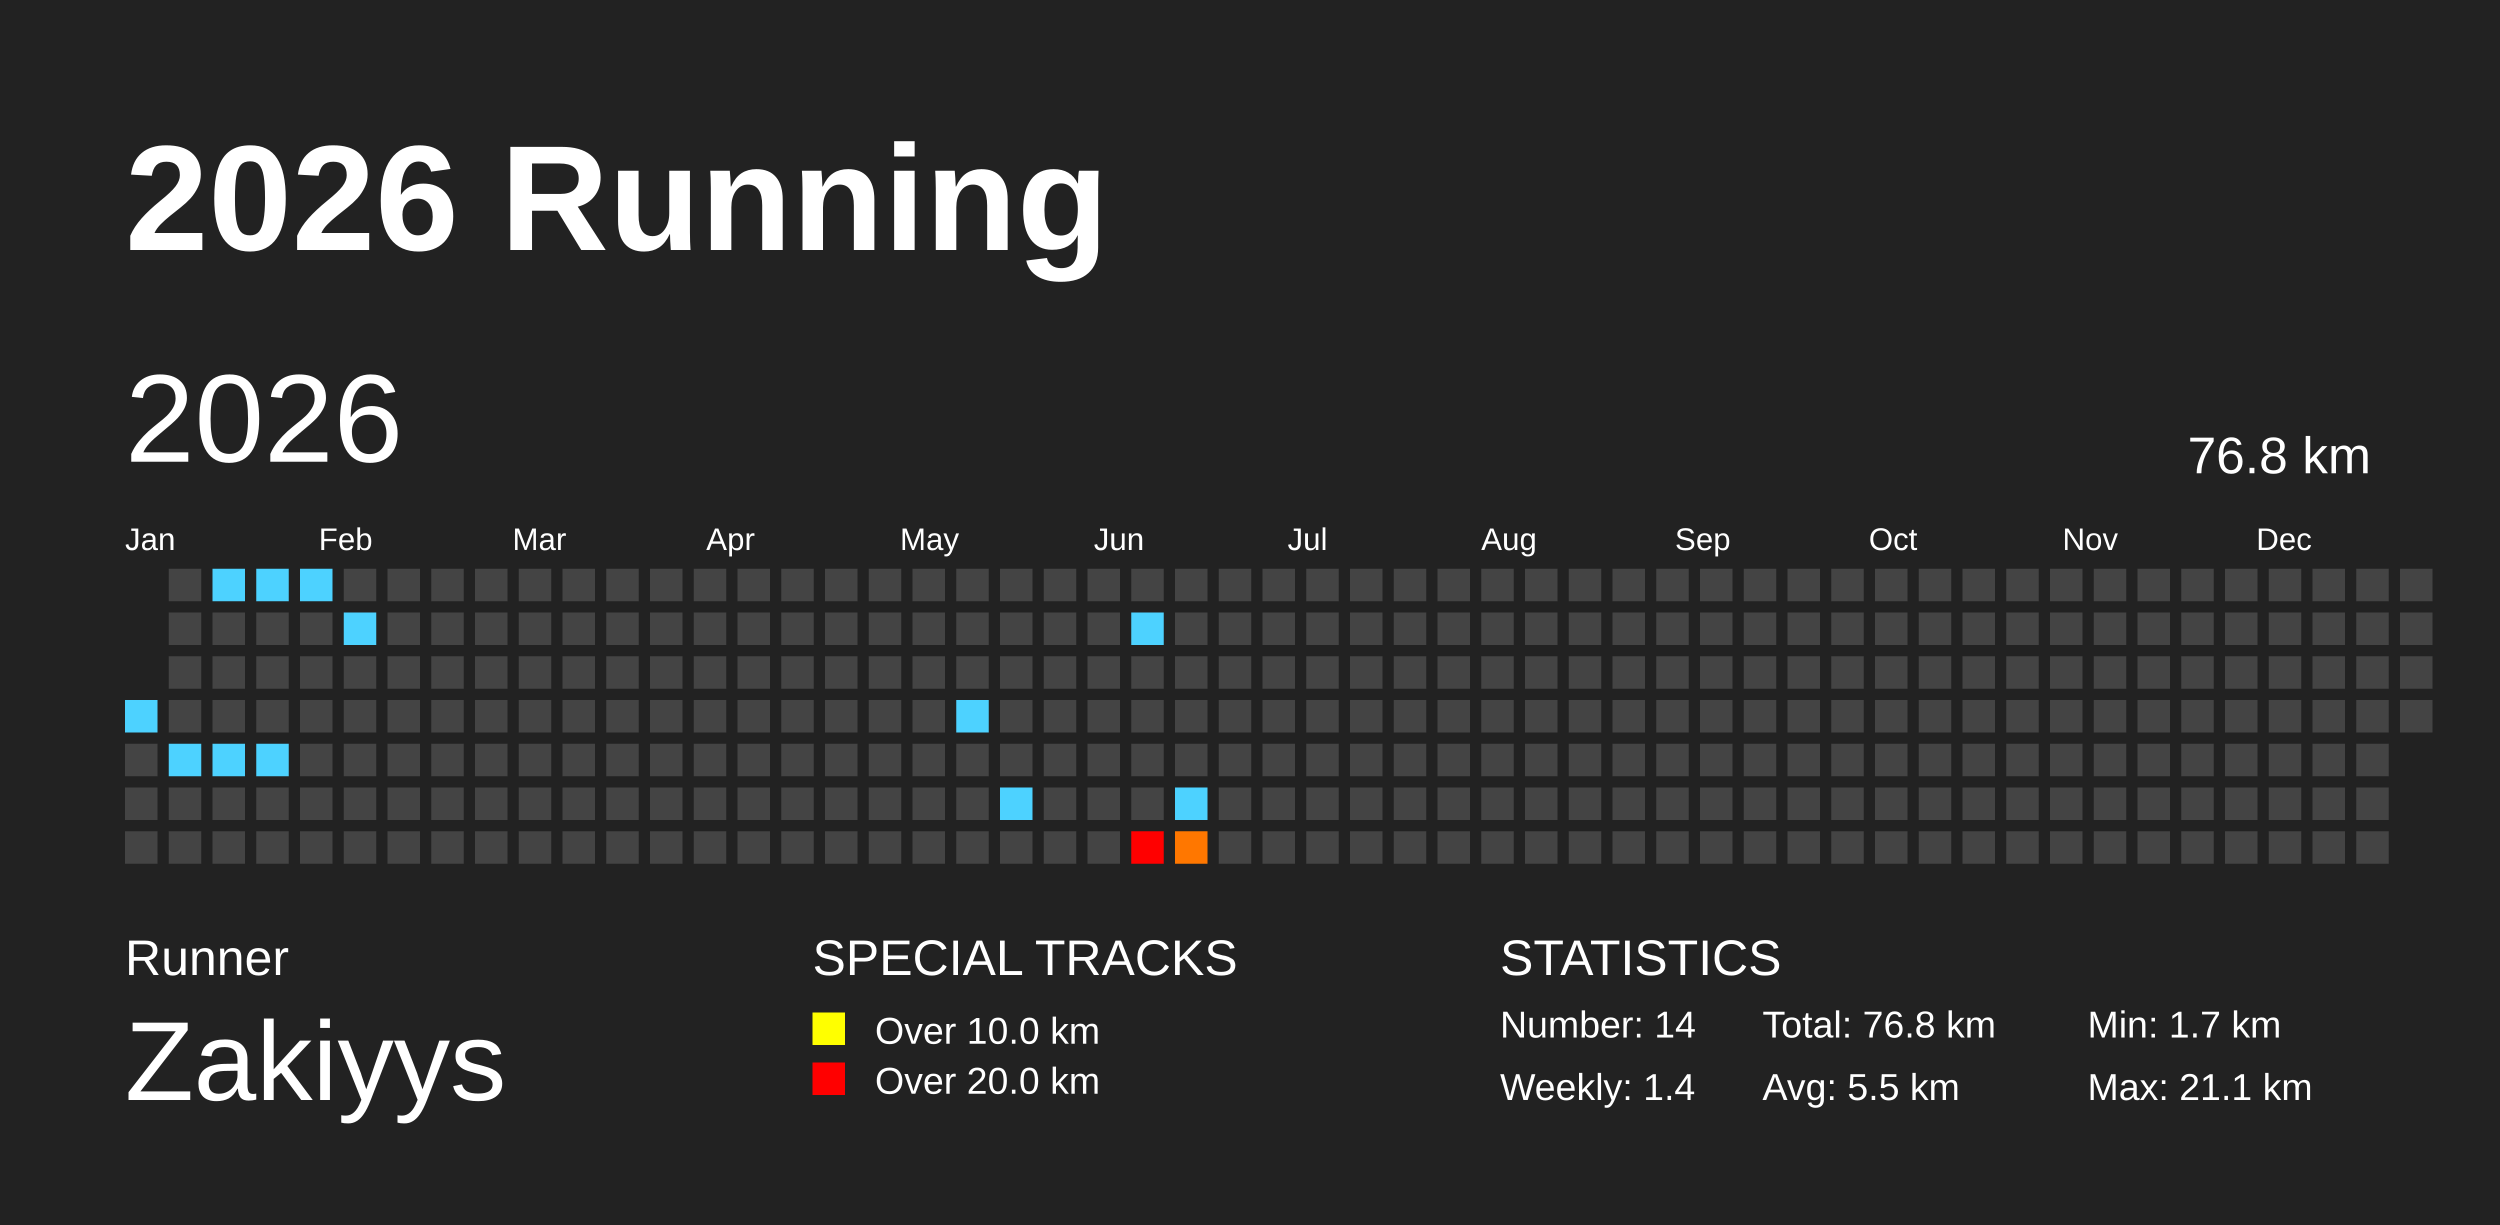
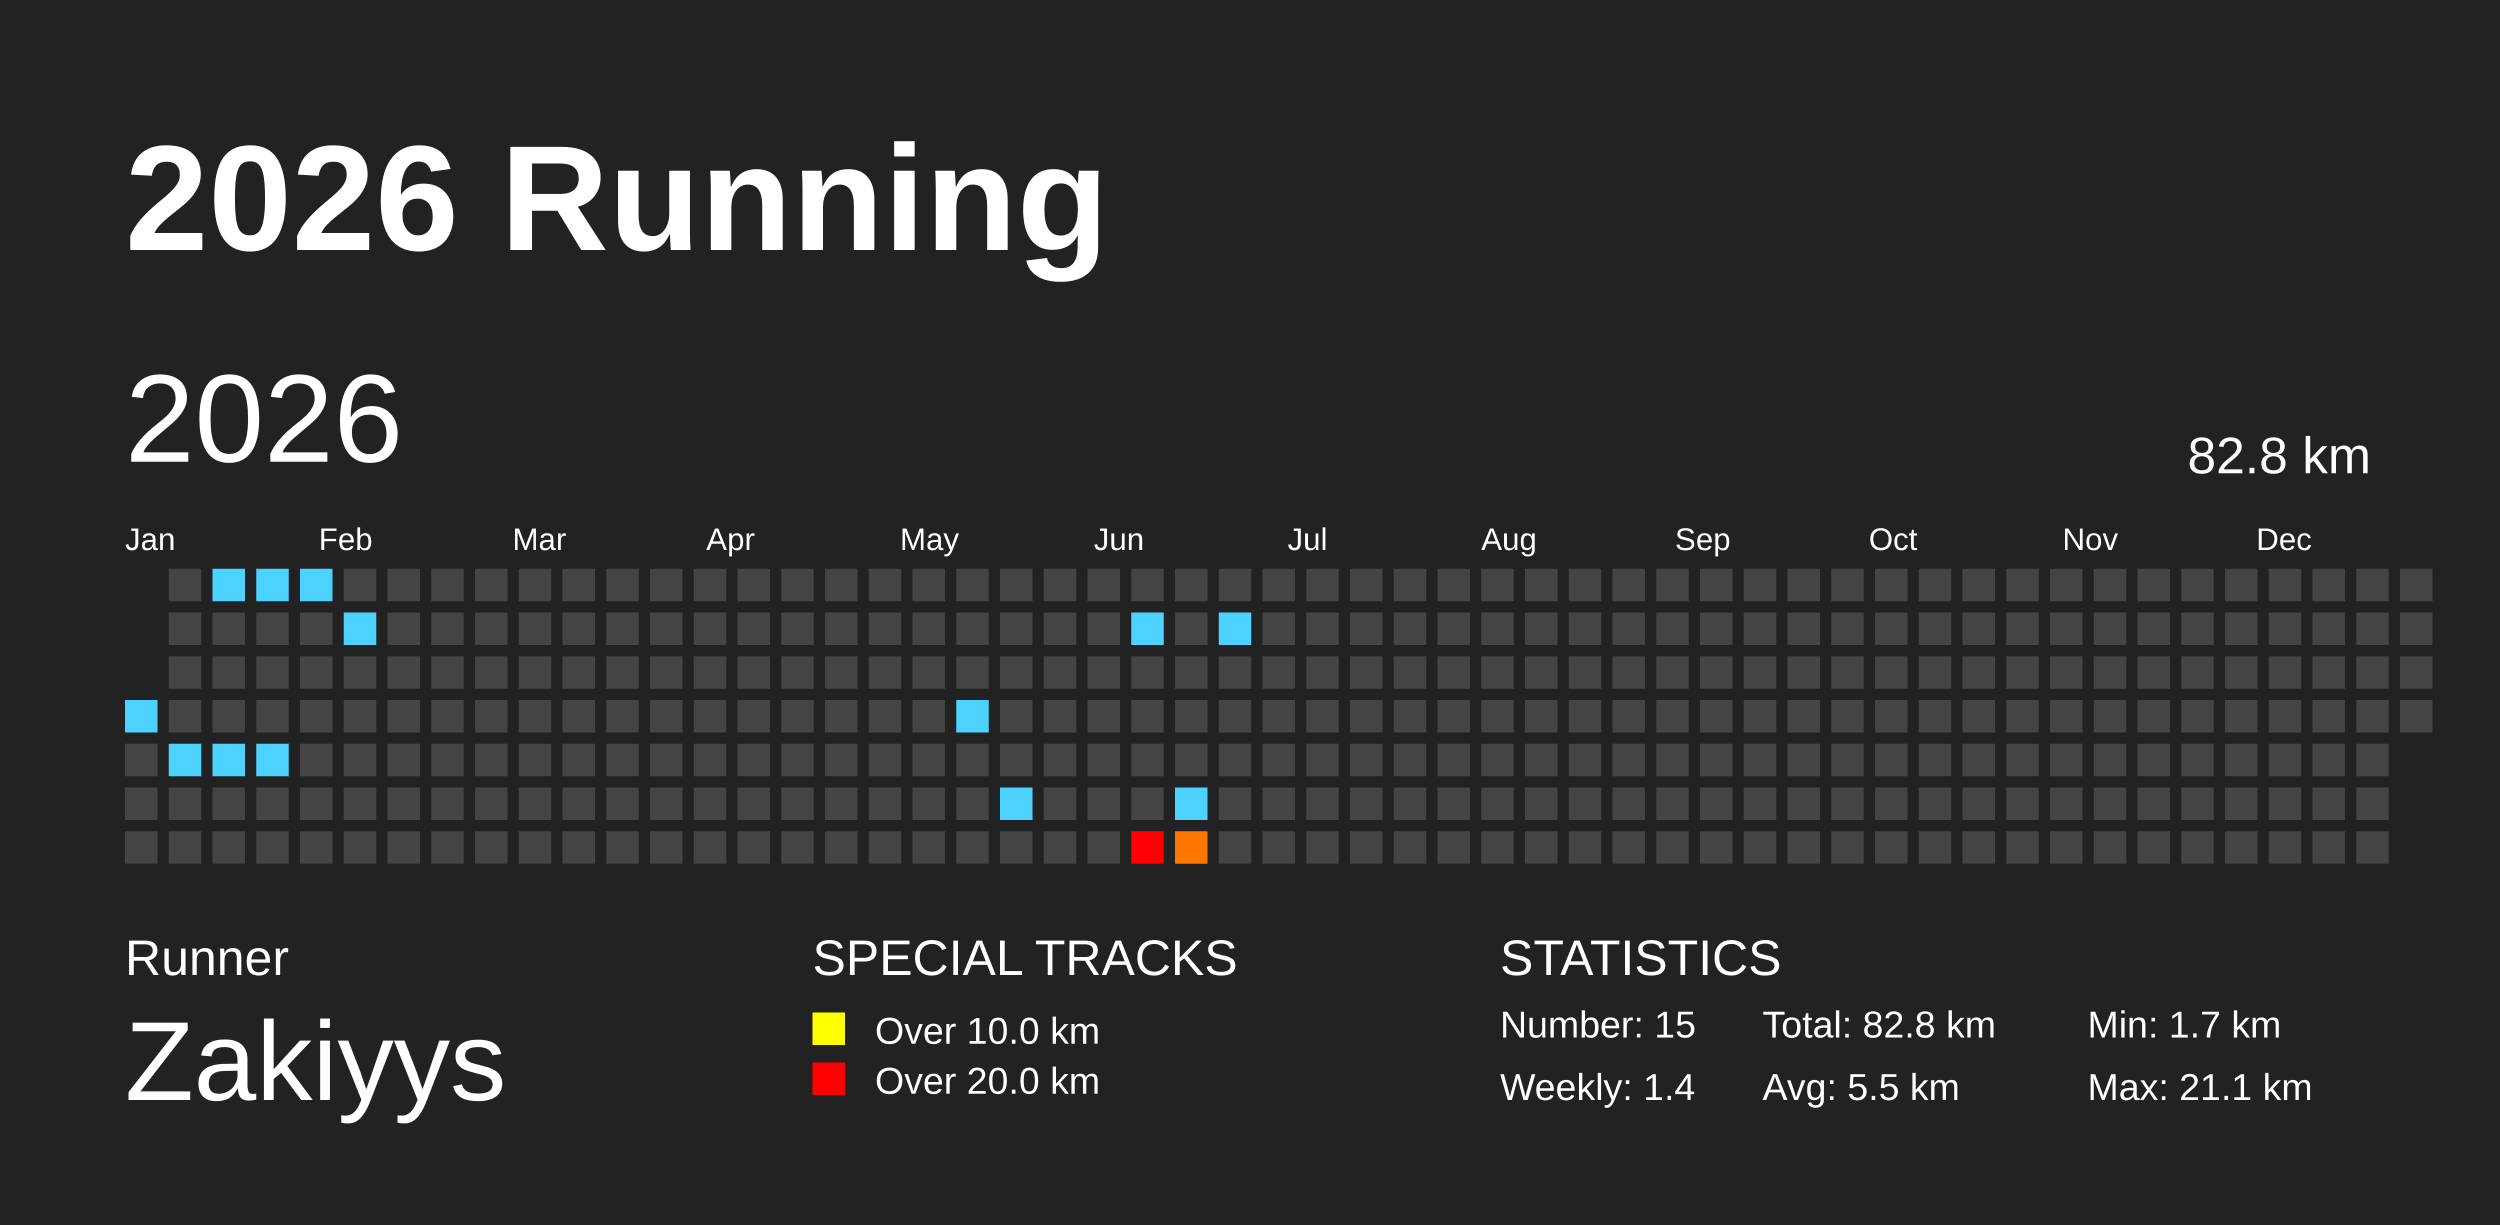
<svg xmlns="http://www.w3.org/2000/svg" baseProfile="full" height="98mm" version="1.1" viewBox="0,0,200,98" width="200mm">
  <defs />
  <rect fill="#222222" height="98" width="200" x="0" y="0" />
  <text fill="#FFFFFF" style="font-size:12px; font-family:Arial; font-weight:bold;" x="10" y="20">2026 Running</text>
  <text fill="#FFFFFF" style="font-size:4px; font-family:Arial" x="10" y="78">Runner</text>
  <text fill="#FFFFFF" style="font-size:9px; font-family:Arial" x="10" y="88">Zakiyys</text>
  <text fill="#FFFFFF" style="font-size:4px; font-family:Arial" x="65" y="78">SPECIAL TRACKS</text>
  <rect fill="yellow" height="2.6" width="2.6" x="65" y="81" />
  <text fill="#FFFFFF" style="font-size:3px; font-family:Arial" x="70" y="83.5">Over 10.0 km</text>
  <rect fill="red" height="2.6" width="2.6" x="65" y="85" />
  <text fill="#FFFFFF" style="font-size:3px; font-family:Arial" x="70" y="87.5">Over 20.0 km</text>
  <text fill="#FFFFFF" style="font-size:4px; font-family:Arial" x="120" y="78">STATISTICS</text>
-   <text fill="#FFFFFF" style="font-size:3px; font-family:Arial" x="120" y="83">Number: 14</text>
+   <text fill="#FFFFFF" style="font-size:3px; font-family:Arial" x="120" y="83">Number: 15</text>
  <text fill="#FFFFFF" style="font-size:3px; font-family:Arial" x="120" y="88">Weekly: 1.4</text>
-   <text fill="#FFFFFF" style="font-size:3px; font-family:Arial" x="141" y="83">Total: 76.8 km</text>
+   <text fill="#FFFFFF" style="font-size:3px; font-family:Arial" x="141" y="83">Total: 82.8 km</text>
  <text fill="#FFFFFF" style="font-size:3px; font-family:Arial" x="141" y="88">Avg: 5.5 km</text>
  <text fill="#FFFFFF" style="font-size:3px; font-family:Arial" x="167" y="83">Min: 1.7 km</text>
  <text fill="#FFFFFF" style="font-size:3px; font-family:Arial" x="167" y="88">Max: 21.1 km</text>
  <text dominant-baseline="hanging" fill="#FFFFFF" style="font-size:10.0px; font-family:Arial;" x="10" y="30">2026</text>
-   <text dominant-baseline="hanging" fill="#FFFFFF" style="font-size:4.125px; font-family:Arial;" x="175" y="35">76.8 km</text>
+   <text dominant-baseline="hanging" fill="#FFFFFF" style="font-size:4.125px; font-family:Arial;" x="175" y="35">82.8 km</text>
  <text fill="#FFFFFF" style="font-size:2.5px; font-family:Arial" x="10.0" y="44">Jan</text>
  <text fill="#FFFFFF" style="font-size:2.5px; font-family:Arial" x="25.5" y="44">Feb</text>
  <text fill="#FFFFFF" style="font-size:2.5px; font-family:Arial" x="41.0" y="44">Mar</text>
  <text fill="#FFFFFF" style="font-size:2.5px; font-family:Arial" x="56.5" y="44">Apr</text>
  <text fill="#FFFFFF" style="font-size:2.5px; font-family:Arial" x="72.0" y="44">May</text>
  <text fill="#FFFFFF" style="font-size:2.5px; font-family:Arial" x="87.5" y="44">Jun</text>
  <text fill="#FFFFFF" style="font-size:2.5px; font-family:Arial" x="103.0" y="44">Jul</text>
  <text fill="#FFFFFF" style="font-size:2.5px; font-family:Arial" x="118.5" y="44">Aug</text>
  <text fill="#FFFFFF" style="font-size:2.5px; font-family:Arial" x="134.0" y="44">Sep</text>
  <text fill="#FFFFFF" style="font-size:2.5px; font-family:Arial" x="149.5" y="44">Oct</text>
  <text fill="#FFFFFF" style="font-size:2.5px; font-family:Arial" x="165.0" y="44">Nov</text>
  <text fill="#FFFFFF" style="font-size:2.5px; font-family:Arial" x="180.5" y="44">Dec</text>
  <rect fill="#4dd2ff" height="2.6" width="2.6" x="10.0" y="56.0" />
  <rect fill="#444444" height="2.6" width="2.6" x="10.0" y="59.5" />
  <rect fill="#444444" height="2.6" width="2.6" x="10.0" y="63.0" />
  <rect fill="#444444" height="2.6" width="2.6" x="10.0" y="66.5" />
  <rect fill="#444444" height="2.6" width="2.6" x="13.5" y="45.5" />
  <rect fill="#444444" height="2.6" width="2.6" x="13.5" y="49.0" />
  <rect fill="#444444" height="2.6" width="2.6" x="13.5" y="52.5" />
  <rect fill="#444444" height="2.6" width="2.6" x="13.5" y="56.0" />
  <rect fill="#4dd2ff" height="2.6" width="2.6" x="13.5" y="59.5" />
  <rect fill="#444444" height="2.6" width="2.6" x="13.5" y="63.0" />
  <rect fill="#444444" height="2.6" width="2.6" x="13.5" y="66.5" />
  <rect fill="#4dd2ff" height="2.6" width="2.6" x="17.0" y="45.5" />
  <rect fill="#444444" height="2.6" width="2.6" x="17.0" y="49.0" />
  <rect fill="#444444" height="2.6" width="2.6" x="17.0" y="52.5" />
  <rect fill="#444444" height="2.6" width="2.6" x="17.0" y="56.0" />
  <rect fill="#4dd2ff" height="2.6" width="2.6" x="17.0" y="59.5" />
  <rect fill="#444444" height="2.6" width="2.6" x="17.0" y="63.0" />
  <rect fill="#444444" height="2.6" width="2.6" x="17.0" y="66.5" />
  <rect fill="#4dd2ff" height="2.6" width="2.6" x="20.5" y="45.5" />
  <rect fill="#444444" height="2.6" width="2.6" x="20.5" y="49.0" />
  <rect fill="#444444" height="2.6" width="2.6" x="20.5" y="52.5" />
  <rect fill="#444444" height="2.6" width="2.6" x="20.5" y="56.0" />
  <rect fill="#4dd2ff" height="2.6" width="2.6" x="20.5" y="59.5" />
  <rect fill="#444444" height="2.6" width="2.6" x="20.5" y="63.0" />
  <rect fill="#444444" height="2.6" width="2.6" x="20.5" y="66.5" />
  <rect fill="#4dd2ff" height="2.6" width="2.6" x="24.0" y="45.5" />
  <rect fill="#444444" height="2.6" width="2.6" x="24.0" y="49.0" />
  <rect fill="#444444" height="2.6" width="2.6" x="24.0" y="52.5" />
  <rect fill="#444444" height="2.6" width="2.6" x="24.0" y="56.0" />
  <rect fill="#444444" height="2.6" width="2.6" x="24.0" y="59.5" />
  <rect fill="#444444" height="2.6" width="2.6" x="24.0" y="63.0" />
  <rect fill="#444444" height="2.6" width="2.6" x="24.0" y="66.5" />
  <rect fill="#444444" height="2.6" width="2.6" x="27.5" y="45.5" />
  <rect fill="#4dd2ff" height="2.6" width="2.6" x="27.5" y="49.0" />
  <rect fill="#444444" height="2.6" width="2.6" x="27.5" y="52.5" />
  <rect fill="#444444" height="2.6" width="2.6" x="27.5" y="56.0" />
  <rect fill="#444444" height="2.6" width="2.6" x="27.5" y="59.5" />
  <rect fill="#444444" height="2.6" width="2.6" x="27.5" y="63.0" />
  <rect fill="#444444" height="2.6" width="2.6" x="27.5" y="66.5" />
  <rect fill="#444444" height="2.6" width="2.6" x="31.0" y="45.5" />
  <rect fill="#444444" height="2.6" width="2.6" x="31.0" y="49.0" />
  <rect fill="#444444" height="2.6" width="2.6" x="31.0" y="52.5" />
  <rect fill="#444444" height="2.6" width="2.6" x="31.0" y="56.0" />
  <rect fill="#444444" height="2.6" width="2.6" x="31.0" y="59.5" />
  <rect fill="#444444" height="2.6" width="2.6" x="31.0" y="63.0" />
  <rect fill="#444444" height="2.6" width="2.6" x="31.0" y="66.5" />
  <rect fill="#444444" height="2.6" width="2.6" x="34.5" y="45.5" />
  <rect fill="#444444" height="2.6" width="2.6" x="34.5" y="49.0" />
  <rect fill="#444444" height="2.6" width="2.6" x="34.5" y="52.5" />
  <rect fill="#444444" height="2.6" width="2.6" x="34.5" y="56.0" />
  <rect fill="#444444" height="2.6" width="2.6" x="34.5" y="59.5" />
  <rect fill="#444444" height="2.6" width="2.6" x="34.5" y="63.0" />
  <rect fill="#444444" height="2.6" width="2.6" x="34.5" y="66.5" />
  <rect fill="#444444" height="2.6" width="2.6" x="38.0" y="45.5" />
  <rect fill="#444444" height="2.6" width="2.6" x="38.0" y="49.0" />
  <rect fill="#444444" height="2.6" width="2.6" x="38.0" y="52.5" />
  <rect fill="#444444" height="2.6" width="2.6" x="38.0" y="56.0" />
  <rect fill="#444444" height="2.6" width="2.6" x="38.0" y="59.5" />
  <rect fill="#444444" height="2.6" width="2.6" x="38.0" y="63.0" />
  <rect fill="#444444" height="2.6" width="2.6" x="38.0" y="66.5" />
  <rect fill="#444444" height="2.6" width="2.6" x="41.5" y="45.5" />
  <rect fill="#444444" height="2.6" width="2.6" x="41.5" y="49.0" />
  <rect fill="#444444" height="2.6" width="2.6" x="41.5" y="52.5" />
  <rect fill="#444444" height="2.6" width="2.6" x="41.5" y="56.0" />
  <rect fill="#444444" height="2.6" width="2.6" x="41.5" y="59.5" />
  <rect fill="#444444" height="2.6" width="2.6" x="41.5" y="63.0" />
  <rect fill="#444444" height="2.6" width="2.6" x="41.5" y="66.5" />
  <rect fill="#444444" height="2.6" width="2.6" x="45.0" y="45.5" />
  <rect fill="#444444" height="2.6" width="2.6" x="45.0" y="49.0" />
  <rect fill="#444444" height="2.6" width="2.6" x="45.0" y="52.5" />
  <rect fill="#444444" height="2.6" width="2.6" x="45.0" y="56.0" />
  <rect fill="#444444" height="2.6" width="2.6" x="45.0" y="59.5" />
  <rect fill="#444444" height="2.6" width="2.6" x="45.0" y="63.0" />
  <rect fill="#444444" height="2.6" width="2.6" x="45.0" y="66.5" />
  <rect fill="#444444" height="2.6" width="2.6" x="48.5" y="45.5" />
  <rect fill="#444444" height="2.6" width="2.6" x="48.5" y="49.0" />
  <rect fill="#444444" height="2.6" width="2.6" x="48.5" y="52.5" />
  <rect fill="#444444" height="2.6" width="2.6" x="48.5" y="56.0" />
  <rect fill="#444444" height="2.6" width="2.6" x="48.5" y="59.5" />
  <rect fill="#444444" height="2.6" width="2.6" x="48.5" y="63.0" />
  <rect fill="#444444" height="2.6" width="2.6" x="48.5" y="66.5" />
  <rect fill="#444444" height="2.6" width="2.6" x="52.0" y="45.5" />
  <rect fill="#444444" height="2.6" width="2.6" x="52.0" y="49.0" />
  <rect fill="#444444" height="2.6" width="2.6" x="52.0" y="52.5" />
  <rect fill="#444444" height="2.6" width="2.6" x="52.0" y="56.0" />
  <rect fill="#444444" height="2.6" width="2.6" x="52.0" y="59.5" />
  <rect fill="#444444" height="2.6" width="2.6" x="52.0" y="63.0" />
  <rect fill="#444444" height="2.6" width="2.6" x="52.0" y="66.5" />
  <rect fill="#444444" height="2.6" width="2.6" x="55.5" y="45.5" />
  <rect fill="#444444" height="2.6" width="2.6" x="55.5" y="49.0" />
  <rect fill="#444444" height="2.6" width="2.6" x="55.5" y="52.5" />
  <rect fill="#444444" height="2.6" width="2.6" x="55.5" y="56.0" />
  <rect fill="#444444" height="2.6" width="2.6" x="55.5" y="59.5" />
  <rect fill="#444444" height="2.6" width="2.6" x="55.5" y="63.0" />
  <rect fill="#444444" height="2.6" width="2.6" x="55.5" y="66.5" />
  <rect fill="#444444" height="2.6" width="2.6" x="59.0" y="45.5" />
  <rect fill="#444444" height="2.6" width="2.6" x="59.0" y="49.0" />
  <rect fill="#444444" height="2.6" width="2.6" x="59.0" y="52.5" />
  <rect fill="#444444" height="2.6" width="2.6" x="59.0" y="56.0" />
  <rect fill="#444444" height="2.6" width="2.6" x="59.0" y="59.5" />
  <rect fill="#444444" height="2.6" width="2.6" x="59.0" y="63.0" />
  <rect fill="#444444" height="2.6" width="2.6" x="59.0" y="66.5" />
  <rect fill="#444444" height="2.6" width="2.6" x="62.5" y="45.5" />
  <rect fill="#444444" height="2.6" width="2.6" x="62.5" y="49.0" />
  <rect fill="#444444" height="2.6" width="2.6" x="62.5" y="52.5" />
  <rect fill="#444444" height="2.6" width="2.6" x="62.5" y="56.0" />
  <rect fill="#444444" height="2.6" width="2.6" x="62.5" y="59.5" />
  <rect fill="#444444" height="2.6" width="2.6" x="62.5" y="63.0" />
  <rect fill="#444444" height="2.6" width="2.6" x="62.5" y="66.5" />
  <rect fill="#444444" height="2.6" width="2.6" x="66.0" y="45.5" />
  <rect fill="#444444" height="2.6" width="2.6" x="66.0" y="49.0" />
  <rect fill="#444444" height="2.6" width="2.6" x="66.0" y="52.5" />
  <rect fill="#444444" height="2.6" width="2.6" x="66.0" y="56.0" />
  <rect fill="#444444" height="2.6" width="2.6" x="66.0" y="59.5" />
  <rect fill="#444444" height="2.6" width="2.6" x="66.0" y="63.0" />
  <rect fill="#444444" height="2.6" width="2.6" x="66.0" y="66.5" />
  <rect fill="#444444" height="2.6" width="2.6" x="69.5" y="45.5" />
  <rect fill="#444444" height="2.6" width="2.6" x="69.5" y="49.0" />
  <rect fill="#444444" height="2.6" width="2.6" x="69.5" y="52.5" />
  <rect fill="#444444" height="2.6" width="2.6" x="69.5" y="56.0" />
  <rect fill="#444444" height="2.6" width="2.6" x="69.5" y="59.5" />
  <rect fill="#444444" height="2.6" width="2.6" x="69.5" y="63.0" />
  <rect fill="#444444" height="2.6" width="2.6" x="69.5" y="66.5" />
  <rect fill="#444444" height="2.6" width="2.6" x="73.0" y="45.5" />
  <rect fill="#444444" height="2.6" width="2.6" x="73.0" y="49.0" />
  <rect fill="#444444" height="2.6" width="2.6" x="73.0" y="52.5" />
  <rect fill="#444444" height="2.6" width="2.6" x="73.0" y="56.0" />
  <rect fill="#444444" height="2.6" width="2.6" x="73.0" y="59.5" />
  <rect fill="#444444" height="2.6" width="2.6" x="73.0" y="63.0" />
  <rect fill="#444444" height="2.6" width="2.6" x="73.0" y="66.5" />
  <rect fill="#444444" height="2.6" width="2.6" x="76.5" y="45.5" />
  <rect fill="#444444" height="2.6" width="2.6" x="76.5" y="49.0" />
  <rect fill="#444444" height="2.6" width="2.6" x="76.5" y="52.5" />
  <rect fill="#4dd2ff" height="2.6" width="2.6" x="76.5" y="56.0" />
  <rect fill="#444444" height="2.6" width="2.6" x="76.5" y="59.5" />
  <rect fill="#444444" height="2.6" width="2.6" x="76.5" y="63.0" />
  <rect fill="#444444" height="2.6" width="2.6" x="76.5" y="66.5" />
  <rect fill="#444444" height="2.6" width="2.6" x="80.0" y="45.5" />
  <rect fill="#444444" height="2.6" width="2.6" x="80.0" y="49.0" />
  <rect fill="#444444" height="2.6" width="2.6" x="80.0" y="52.5" />
  <rect fill="#444444" height="2.6" width="2.6" x="80.0" y="56.0" />
  <rect fill="#444444" height="2.6" width="2.6" x="80.0" y="59.5" />
  <rect fill="#4dd2ff" height="2.6" width="2.6" x="80.0" y="63.0" />
  <rect fill="#444444" height="2.6" width="2.6" x="80.0" y="66.5" />
  <rect fill="#444444" height="2.6" width="2.6" x="83.5" y="45.5" />
  <rect fill="#444444" height="2.6" width="2.6" x="83.5" y="49.0" />
  <rect fill="#444444" height="2.6" width="2.6" x="83.5" y="52.5" />
  <rect fill="#444444" height="2.6" width="2.6" x="83.5" y="56.0" />
  <rect fill="#444444" height="2.6" width="2.6" x="83.5" y="59.5" />
  <rect fill="#444444" height="2.6" width="2.6" x="83.5" y="63.0" />
  <rect fill="#444444" height="2.6" width="2.6" x="83.5" y="66.5" />
  <rect fill="#444444" height="2.6" width="2.6" x="87.0" y="45.5" />
  <rect fill="#444444" height="2.6" width="2.6" x="87.0" y="49.0" />
  <rect fill="#444444" height="2.6" width="2.6" x="87.0" y="52.5" />
  <rect fill="#444444" height="2.6" width="2.6" x="87.0" y="56.0" />
  <rect fill="#444444" height="2.6" width="2.6" x="87.0" y="59.5" />
  <rect fill="#444444" height="2.6" width="2.6" x="87.0" y="63.0" />
  <rect fill="#444444" height="2.6" width="2.6" x="87.0" y="66.5" />
  <rect fill="#444444" height="2.6" width="2.6" x="90.5" y="45.5" />
  <rect fill="#4dd2ff" height="2.6" width="2.6" x="90.5" y="49.0" />
  <rect fill="#444444" height="2.6" width="2.6" x="90.5" y="52.5" />
  <rect fill="#444444" height="2.6" width="2.6" x="90.5" y="56.0" />
  <rect fill="#444444" height="2.6" width="2.6" x="90.5" y="59.5" />
  <rect fill="#444444" height="2.6" width="2.6" x="90.5" y="63.0" />
  <rect fill="red" height="2.6" width="2.6" x="90.5" y="66.5" />
  <rect fill="#444444" height="2.6" width="2.6" x="94.0" y="45.5" />
  <rect fill="#444444" height="2.6" width="2.6" x="94.0" y="49.0" />
  <rect fill="#444444" height="2.6" width="2.6" x="94.0" y="52.5" />
  <rect fill="#444444" height="2.6" width="2.6" x="94.0" y="56.0" />
  <rect fill="#444444" height="2.6" width="2.6" x="94.0" y="59.5" />
  <rect fill="#4dd2ff" height="2.6" width="2.6" x="94.0" y="63.0" />
  <rect fill="#ff7700" height="2.6" width="2.6" x="94.0" y="66.5" />
  <rect fill="#444444" height="2.6" width="2.6" x="97.5" y="45.5" />
-   <rect fill="#444444" height="2.6" width="2.6" x="97.5" y="49.0" />
+   <rect fill="#4dd2ff" height="2.6" width="2.6" x="97.5" y="49.0" />
  <rect fill="#444444" height="2.6" width="2.6" x="97.5" y="52.5" />
  <rect fill="#444444" height="2.6" width="2.6" x="97.5" y="56.0" />
  <rect fill="#444444" height="2.6" width="2.6" x="97.5" y="59.5" />
  <rect fill="#444444" height="2.6" width="2.6" x="97.5" y="63.0" />
  <rect fill="#444444" height="2.6" width="2.6" x="97.5" y="66.5" />
  <rect fill="#444444" height="2.6" width="2.6" x="101.0" y="45.5" />
  <rect fill="#444444" height="2.6" width="2.6" x="101.0" y="49.0" />
  <rect fill="#444444" height="2.6" width="2.6" x="101.0" y="52.5" />
  <rect fill="#444444" height="2.6" width="2.6" x="101.0" y="56.0" />
  <rect fill="#444444" height="2.6" width="2.6" x="101.0" y="59.5" />
  <rect fill="#444444" height="2.6" width="2.6" x="101.0" y="63.0" />
  <rect fill="#444444" height="2.6" width="2.6" x="101.0" y="66.5" />
  <rect fill="#444444" height="2.6" width="2.6" x="104.5" y="45.5" />
  <rect fill="#444444" height="2.6" width="2.6" x="104.5" y="49.0" />
  <rect fill="#444444" height="2.6" width="2.6" x="104.5" y="52.5" />
  <rect fill="#444444" height="2.6" width="2.6" x="104.5" y="56.0" />
  <rect fill="#444444" height="2.6" width="2.6" x="104.5" y="59.5" />
  <rect fill="#444444" height="2.6" width="2.6" x="104.5" y="63.0" />
  <rect fill="#444444" height="2.6" width="2.6" x="104.5" y="66.5" />
  <rect fill="#444444" height="2.6" width="2.6" x="108.0" y="45.5" />
  <rect fill="#444444" height="2.6" width="2.6" x="108.0" y="49.0" />
  <rect fill="#444444" height="2.6" width="2.6" x="108.0" y="52.5" />
  <rect fill="#444444" height="2.6" width="2.6" x="108.0" y="56.0" />
  <rect fill="#444444" height="2.6" width="2.6" x="108.0" y="59.5" />
  <rect fill="#444444" height="2.6" width="2.6" x="108.0" y="63.0" />
  <rect fill="#444444" height="2.6" width="2.6" x="108.0" y="66.5" />
  <rect fill="#444444" height="2.6" width="2.6" x="111.5" y="45.5" />
  <rect fill="#444444" height="2.6" width="2.6" x="111.5" y="49.0" />
  <rect fill="#444444" height="2.6" width="2.6" x="111.5" y="52.5" />
  <rect fill="#444444" height="2.6" width="2.6" x="111.5" y="56.0" />
  <rect fill="#444444" height="2.6" width="2.6" x="111.5" y="59.5" />
  <rect fill="#444444" height="2.6" width="2.6" x="111.5" y="63.0" />
  <rect fill="#444444" height="2.6" width="2.6" x="111.5" y="66.5" />
  <rect fill="#444444" height="2.6" width="2.6" x="115.0" y="45.5" />
  <rect fill="#444444" height="2.6" width="2.6" x="115.0" y="49.0" />
  <rect fill="#444444" height="2.6" width="2.6" x="115.0" y="52.5" />
  <rect fill="#444444" height="2.6" width="2.6" x="115.0" y="56.0" />
  <rect fill="#444444" height="2.6" width="2.6" x="115.0" y="59.5" />
  <rect fill="#444444" height="2.6" width="2.6" x="115.0" y="63.0" />
  <rect fill="#444444" height="2.6" width="2.6" x="115.0" y="66.5" />
  <rect fill="#444444" height="2.6" width="2.6" x="118.5" y="45.5" />
  <rect fill="#444444" height="2.6" width="2.6" x="118.5" y="49.0" />
  <rect fill="#444444" height="2.6" width="2.6" x="118.5" y="52.5" />
  <rect fill="#444444" height="2.6" width="2.6" x="118.5" y="56.0" />
  <rect fill="#444444" height="2.6" width="2.6" x="118.5" y="59.5" />
  <rect fill="#444444" height="2.6" width="2.6" x="118.5" y="63.0" />
  <rect fill="#444444" height="2.6" width="2.6" x="118.5" y="66.5" />
  <rect fill="#444444" height="2.6" width="2.6" x="122.0" y="45.5" />
  <rect fill="#444444" height="2.6" width="2.6" x="122.0" y="49.0" />
  <rect fill="#444444" height="2.6" width="2.6" x="122.0" y="52.5" />
  <rect fill="#444444" height="2.6" width="2.6" x="122.0" y="56.0" />
  <rect fill="#444444" height="2.6" width="2.6" x="122.0" y="59.5" />
  <rect fill="#444444" height="2.6" width="2.6" x="122.0" y="63.0" />
  <rect fill="#444444" height="2.6" width="2.6" x="122.0" y="66.5" />
  <rect fill="#444444" height="2.6" width="2.6" x="125.5" y="45.5" />
  <rect fill="#444444" height="2.6" width="2.6" x="125.5" y="49.0" />
  <rect fill="#444444" height="2.6" width="2.6" x="125.5" y="52.5" />
  <rect fill="#444444" height="2.6" width="2.6" x="125.5" y="56.0" />
  <rect fill="#444444" height="2.6" width="2.6" x="125.5" y="59.5" />
  <rect fill="#444444" height="2.6" width="2.6" x="125.5" y="63.0" />
  <rect fill="#444444" height="2.6" width="2.6" x="125.5" y="66.5" />
  <rect fill="#444444" height="2.6" width="2.6" x="129.0" y="45.5" />
  <rect fill="#444444" height="2.6" width="2.6" x="129.0" y="49.0" />
  <rect fill="#444444" height="2.6" width="2.6" x="129.0" y="52.5" />
  <rect fill="#444444" height="2.6" width="2.6" x="129.0" y="56.0" />
  <rect fill="#444444" height="2.6" width="2.6" x="129.0" y="59.5" />
  <rect fill="#444444" height="2.6" width="2.6" x="129.0" y="63.0" />
  <rect fill="#444444" height="2.6" width="2.6" x="129.0" y="66.5" />
  <rect fill="#444444" height="2.6" width="2.6" x="132.5" y="45.5" />
  <rect fill="#444444" height="2.6" width="2.6" x="132.5" y="49.0" />
  <rect fill="#444444" height="2.6" width="2.6" x="132.5" y="52.5" />
  <rect fill="#444444" height="2.6" width="2.6" x="132.5" y="56.0" />
  <rect fill="#444444" height="2.6" width="2.6" x="132.5" y="59.5" />
  <rect fill="#444444" height="2.6" width="2.6" x="132.5" y="63.0" />
  <rect fill="#444444" height="2.6" width="2.6" x="132.5" y="66.5" />
  <rect fill="#444444" height="2.6" width="2.6" x="136.0" y="45.5" />
  <rect fill="#444444" height="2.6" width="2.6" x="136.0" y="49.0" />
  <rect fill="#444444" height="2.6" width="2.6" x="136.0" y="52.5" />
  <rect fill="#444444" height="2.6" width="2.6" x="136.0" y="56.0" />
  <rect fill="#444444" height="2.6" width="2.6" x="136.0" y="59.5" />
  <rect fill="#444444" height="2.6" width="2.6" x="136.0" y="63.0" />
  <rect fill="#444444" height="2.6" width="2.6" x="136.0" y="66.5" />
  <rect fill="#444444" height="2.6" width="2.6" x="139.5" y="45.5" />
  <rect fill="#444444" height="2.6" width="2.6" x="139.5" y="49.0" />
  <rect fill="#444444" height="2.6" width="2.6" x="139.5" y="52.5" />
  <rect fill="#444444" height="2.6" width="2.6" x="139.5" y="56.0" />
  <rect fill="#444444" height="2.6" width="2.6" x="139.5" y="59.5" />
  <rect fill="#444444" height="2.6" width="2.6" x="139.5" y="63.0" />
  <rect fill="#444444" height="2.6" width="2.6" x="139.5" y="66.5" />
  <rect fill="#444444" height="2.6" width="2.6" x="143.0" y="45.5" />
  <rect fill="#444444" height="2.6" width="2.6" x="143.0" y="49.0" />
  <rect fill="#444444" height="2.6" width="2.6" x="143.0" y="52.5" />
  <rect fill="#444444" height="2.6" width="2.6" x="143.0" y="56.0" />
  <rect fill="#444444" height="2.6" width="2.6" x="143.0" y="59.5" />
  <rect fill="#444444" height="2.6" width="2.6" x="143.0" y="63.0" />
  <rect fill="#444444" height="2.6" width="2.6" x="143.0" y="66.5" />
  <rect fill="#444444" height="2.6" width="2.6" x="146.5" y="45.5" />
  <rect fill="#444444" height="2.6" width="2.6" x="146.5" y="49.0" />
  <rect fill="#444444" height="2.6" width="2.6" x="146.5" y="52.5" />
  <rect fill="#444444" height="2.6" width="2.6" x="146.5" y="56.0" />
  <rect fill="#444444" height="2.6" width="2.6" x="146.5" y="59.5" />
  <rect fill="#444444" height="2.6" width="2.6" x="146.5" y="63.0" />
  <rect fill="#444444" height="2.6" width="2.6" x="146.5" y="66.5" />
  <rect fill="#444444" height="2.6" width="2.6" x="150.0" y="45.5" />
  <rect fill="#444444" height="2.6" width="2.6" x="150.0" y="49.0" />
  <rect fill="#444444" height="2.6" width="2.6" x="150.0" y="52.5" />
  <rect fill="#444444" height="2.6" width="2.6" x="150.0" y="56.0" />
  <rect fill="#444444" height="2.6" width="2.6" x="150.0" y="59.5" />
  <rect fill="#444444" height="2.6" width="2.6" x="150.0" y="63.0" />
  <rect fill="#444444" height="2.6" width="2.6" x="150.0" y="66.5" />
  <rect fill="#444444" height="2.6" width="2.6" x="153.5" y="45.5" />
  <rect fill="#444444" height="2.6" width="2.6" x="153.5" y="49.0" />
  <rect fill="#444444" height="2.6" width="2.6" x="153.5" y="52.5" />
  <rect fill="#444444" height="2.6" width="2.6" x="153.5" y="56.0" />
  <rect fill="#444444" height="2.6" width="2.6" x="153.5" y="59.5" />
  <rect fill="#444444" height="2.6" width="2.6" x="153.5" y="63.0" />
  <rect fill="#444444" height="2.6" width="2.6" x="153.5" y="66.5" />
  <rect fill="#444444" height="2.6" width="2.6" x="157.0" y="45.5" />
  <rect fill="#444444" height="2.6" width="2.6" x="157.0" y="49.0" />
  <rect fill="#444444" height="2.6" width="2.6" x="157.0" y="52.5" />
  <rect fill="#444444" height="2.6" width="2.6" x="157.0" y="56.0" />
  <rect fill="#444444" height="2.6" width="2.6" x="157.0" y="59.5" />
  <rect fill="#444444" height="2.6" width="2.6" x="157.0" y="63.0" />
  <rect fill="#444444" height="2.6" width="2.6" x="157.0" y="66.5" />
  <rect fill="#444444" height="2.6" width="2.6" x="160.5" y="45.5" />
  <rect fill="#444444" height="2.6" width="2.6" x="160.5" y="49.0" />
  <rect fill="#444444" height="2.6" width="2.6" x="160.5" y="52.5" />
  <rect fill="#444444" height="2.6" width="2.6" x="160.5" y="56.0" />
  <rect fill="#444444" height="2.6" width="2.6" x="160.5" y="59.5" />
  <rect fill="#444444" height="2.6" width="2.6" x="160.5" y="63.0" />
  <rect fill="#444444" height="2.6" width="2.6" x="160.5" y="66.5" />
  <rect fill="#444444" height="2.6" width="2.6" x="164.0" y="45.5" />
  <rect fill="#444444" height="2.6" width="2.6" x="164.0" y="49.0" />
  <rect fill="#444444" height="2.6" width="2.6" x="164.0" y="52.5" />
  <rect fill="#444444" height="2.6" width="2.6" x="164.0" y="56.0" />
  <rect fill="#444444" height="2.6" width="2.6" x="164.0" y="59.5" />
  <rect fill="#444444" height="2.6" width="2.6" x="164.0" y="63.0" />
  <rect fill="#444444" height="2.6" width="2.6" x="164.0" y="66.5" />
  <rect fill="#444444" height="2.6" width="2.6" x="167.5" y="45.5" />
  <rect fill="#444444" height="2.6" width="2.6" x="167.5" y="49.0" />
  <rect fill="#444444" height="2.6" width="2.6" x="167.5" y="52.5" />
  <rect fill="#444444" height="2.6" width="2.6" x="167.5" y="56.0" />
  <rect fill="#444444" height="2.6" width="2.6" x="167.5" y="59.5" />
  <rect fill="#444444" height="2.6" width="2.6" x="167.5" y="63.0" />
  <rect fill="#444444" height="2.6" width="2.6" x="167.5" y="66.5" />
  <rect fill="#444444" height="2.6" width="2.6" x="171.0" y="45.5" />
  <rect fill="#444444" height="2.6" width="2.6" x="171.0" y="49.0" />
  <rect fill="#444444" height="2.6" width="2.6" x="171.0" y="52.5" />
  <rect fill="#444444" height="2.6" width="2.6" x="171.0" y="56.0" />
  <rect fill="#444444" height="2.6" width="2.6" x="171.0" y="59.5" />
  <rect fill="#444444" height="2.6" width="2.6" x="171.0" y="63.0" />
  <rect fill="#444444" height="2.6" width="2.6" x="171.0" y="66.5" />
  <rect fill="#444444" height="2.6" width="2.6" x="174.5" y="45.5" />
  <rect fill="#444444" height="2.6" width="2.6" x="174.5" y="49.0" />
  <rect fill="#444444" height="2.6" width="2.6" x="174.5" y="52.5" />
  <rect fill="#444444" height="2.6" width="2.6" x="174.5" y="56.0" />
  <rect fill="#444444" height="2.6" width="2.6" x="174.5" y="59.5" />
  <rect fill="#444444" height="2.6" width="2.6" x="174.5" y="63.0" />
  <rect fill="#444444" height="2.6" width="2.6" x="174.5" y="66.5" />
  <rect fill="#444444" height="2.6" width="2.6" x="178.0" y="45.5" />
  <rect fill="#444444" height="2.6" width="2.6" x="178.0" y="49.0" />
  <rect fill="#444444" height="2.6" width="2.6" x="178.0" y="52.5" />
  <rect fill="#444444" height="2.6" width="2.6" x="178.0" y="56.0" />
  <rect fill="#444444" height="2.6" width="2.6" x="178.0" y="59.5" />
  <rect fill="#444444" height="2.6" width="2.6" x="178.0" y="63.0" />
  <rect fill="#444444" height="2.6" width="2.6" x="178.0" y="66.5" />
  <rect fill="#444444" height="2.6" width="2.6" x="181.5" y="45.5" />
  <rect fill="#444444" height="2.6" width="2.6" x="181.5" y="49.0" />
  <rect fill="#444444" height="2.6" width="2.6" x="181.5" y="52.5" />
  <rect fill="#444444" height="2.6" width="2.6" x="181.5" y="56.0" />
  <rect fill="#444444" height="2.6" width="2.6" x="181.5" y="59.5" />
  <rect fill="#444444" height="2.6" width="2.6" x="181.5" y="63.0" />
  <rect fill="#444444" height="2.6" width="2.6" x="181.5" y="66.5" />
  <rect fill="#444444" height="2.6" width="2.6" x="185.0" y="45.5" />
  <rect fill="#444444" height="2.6" width="2.6" x="185.0" y="49.0" />
  <rect fill="#444444" height="2.6" width="2.6" x="185.0" y="52.5" />
  <rect fill="#444444" height="2.6" width="2.6" x="185.0" y="56.0" />
  <rect fill="#444444" height="2.6" width="2.6" x="185.0" y="59.5" />
  <rect fill="#444444" height="2.6" width="2.6" x="185.0" y="63.0" />
  <rect fill="#444444" height="2.6" width="2.6" x="185.0" y="66.5" />
  <rect fill="#444444" height="2.6" width="2.6" x="188.5" y="45.5" />
  <rect fill="#444444" height="2.6" width="2.6" x="188.5" y="49.0" />
  <rect fill="#444444" height="2.6" width="2.6" x="188.5" y="52.5" />
  <rect fill="#444444" height="2.6" width="2.6" x="188.5" y="56.0" />
  <rect fill="#444444" height="2.6" width="2.6" x="188.5" y="59.5" />
  <rect fill="#444444" height="2.6" width="2.6" x="188.5" y="63.0" />
  <rect fill="#444444" height="2.6" width="2.6" x="188.5" y="66.5" />
  <rect fill="#444444" height="2.6" width="2.6" x="192.0" y="45.5" />
  <rect fill="#444444" height="2.6" width="2.6" x="192.0" y="49.0" />
  <rect fill="#444444" height="2.6" width="2.6" x="192.0" y="52.5" />
  <rect fill="#444444" height="2.6" width="2.6" x="192.0" y="56.0" />
</svg>
